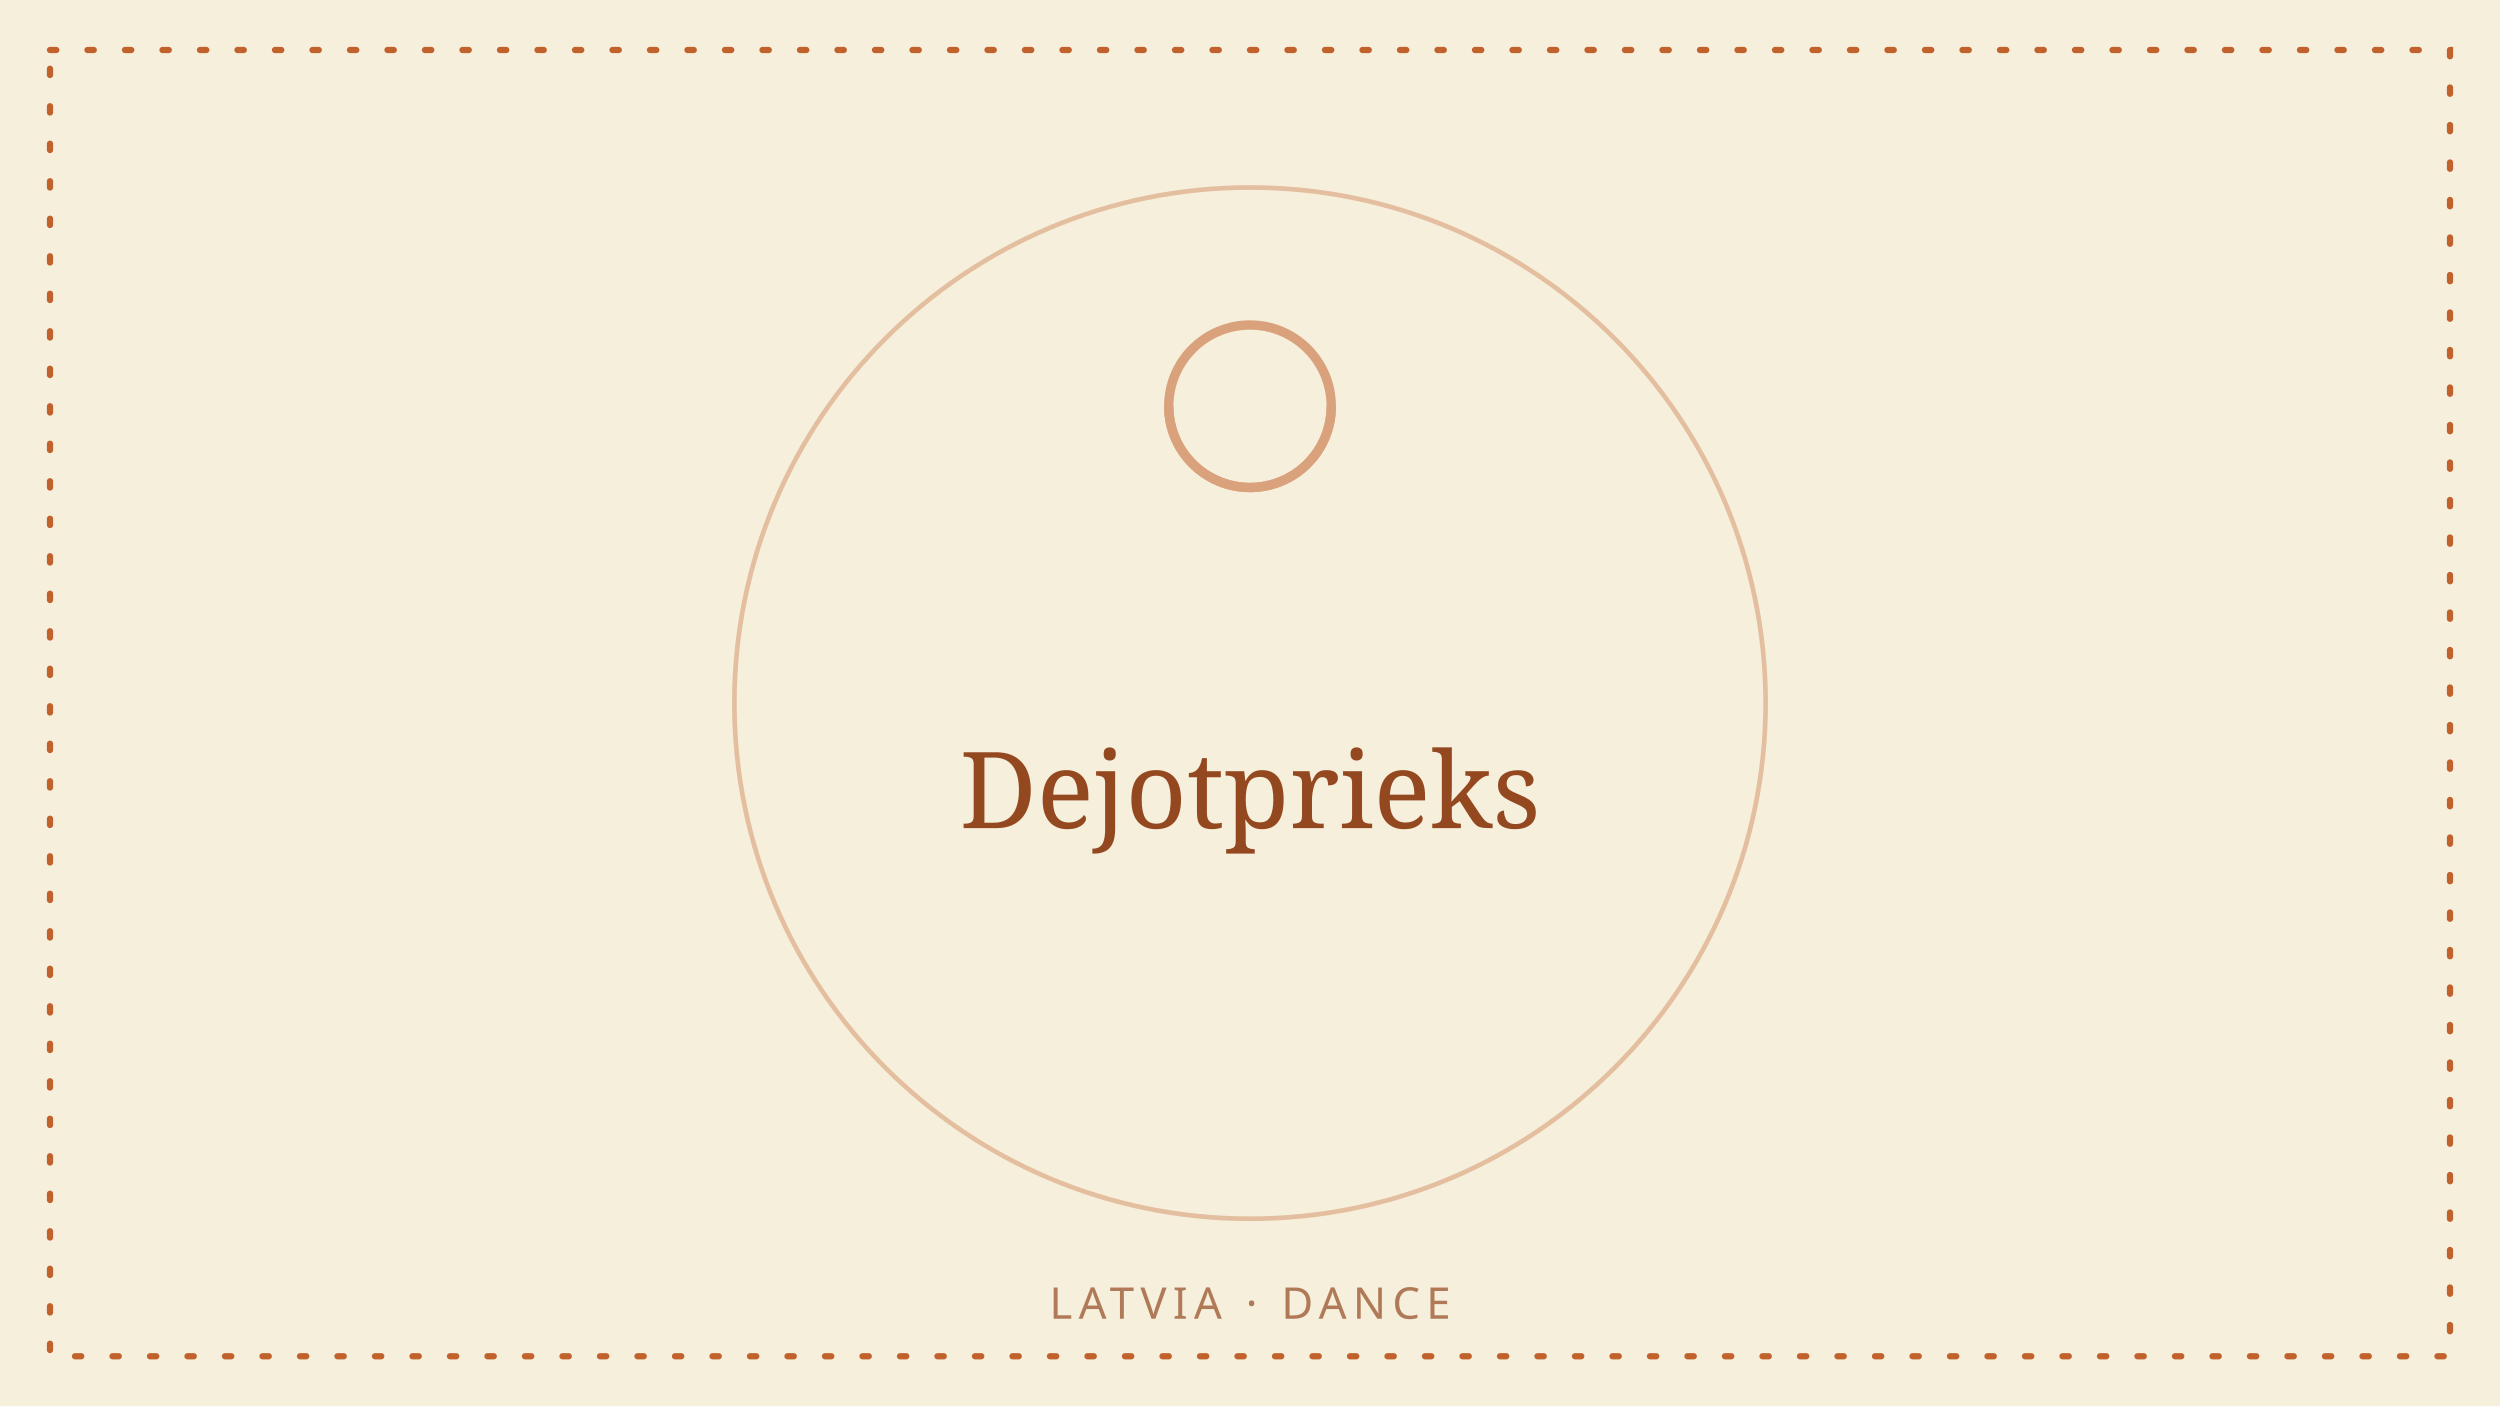
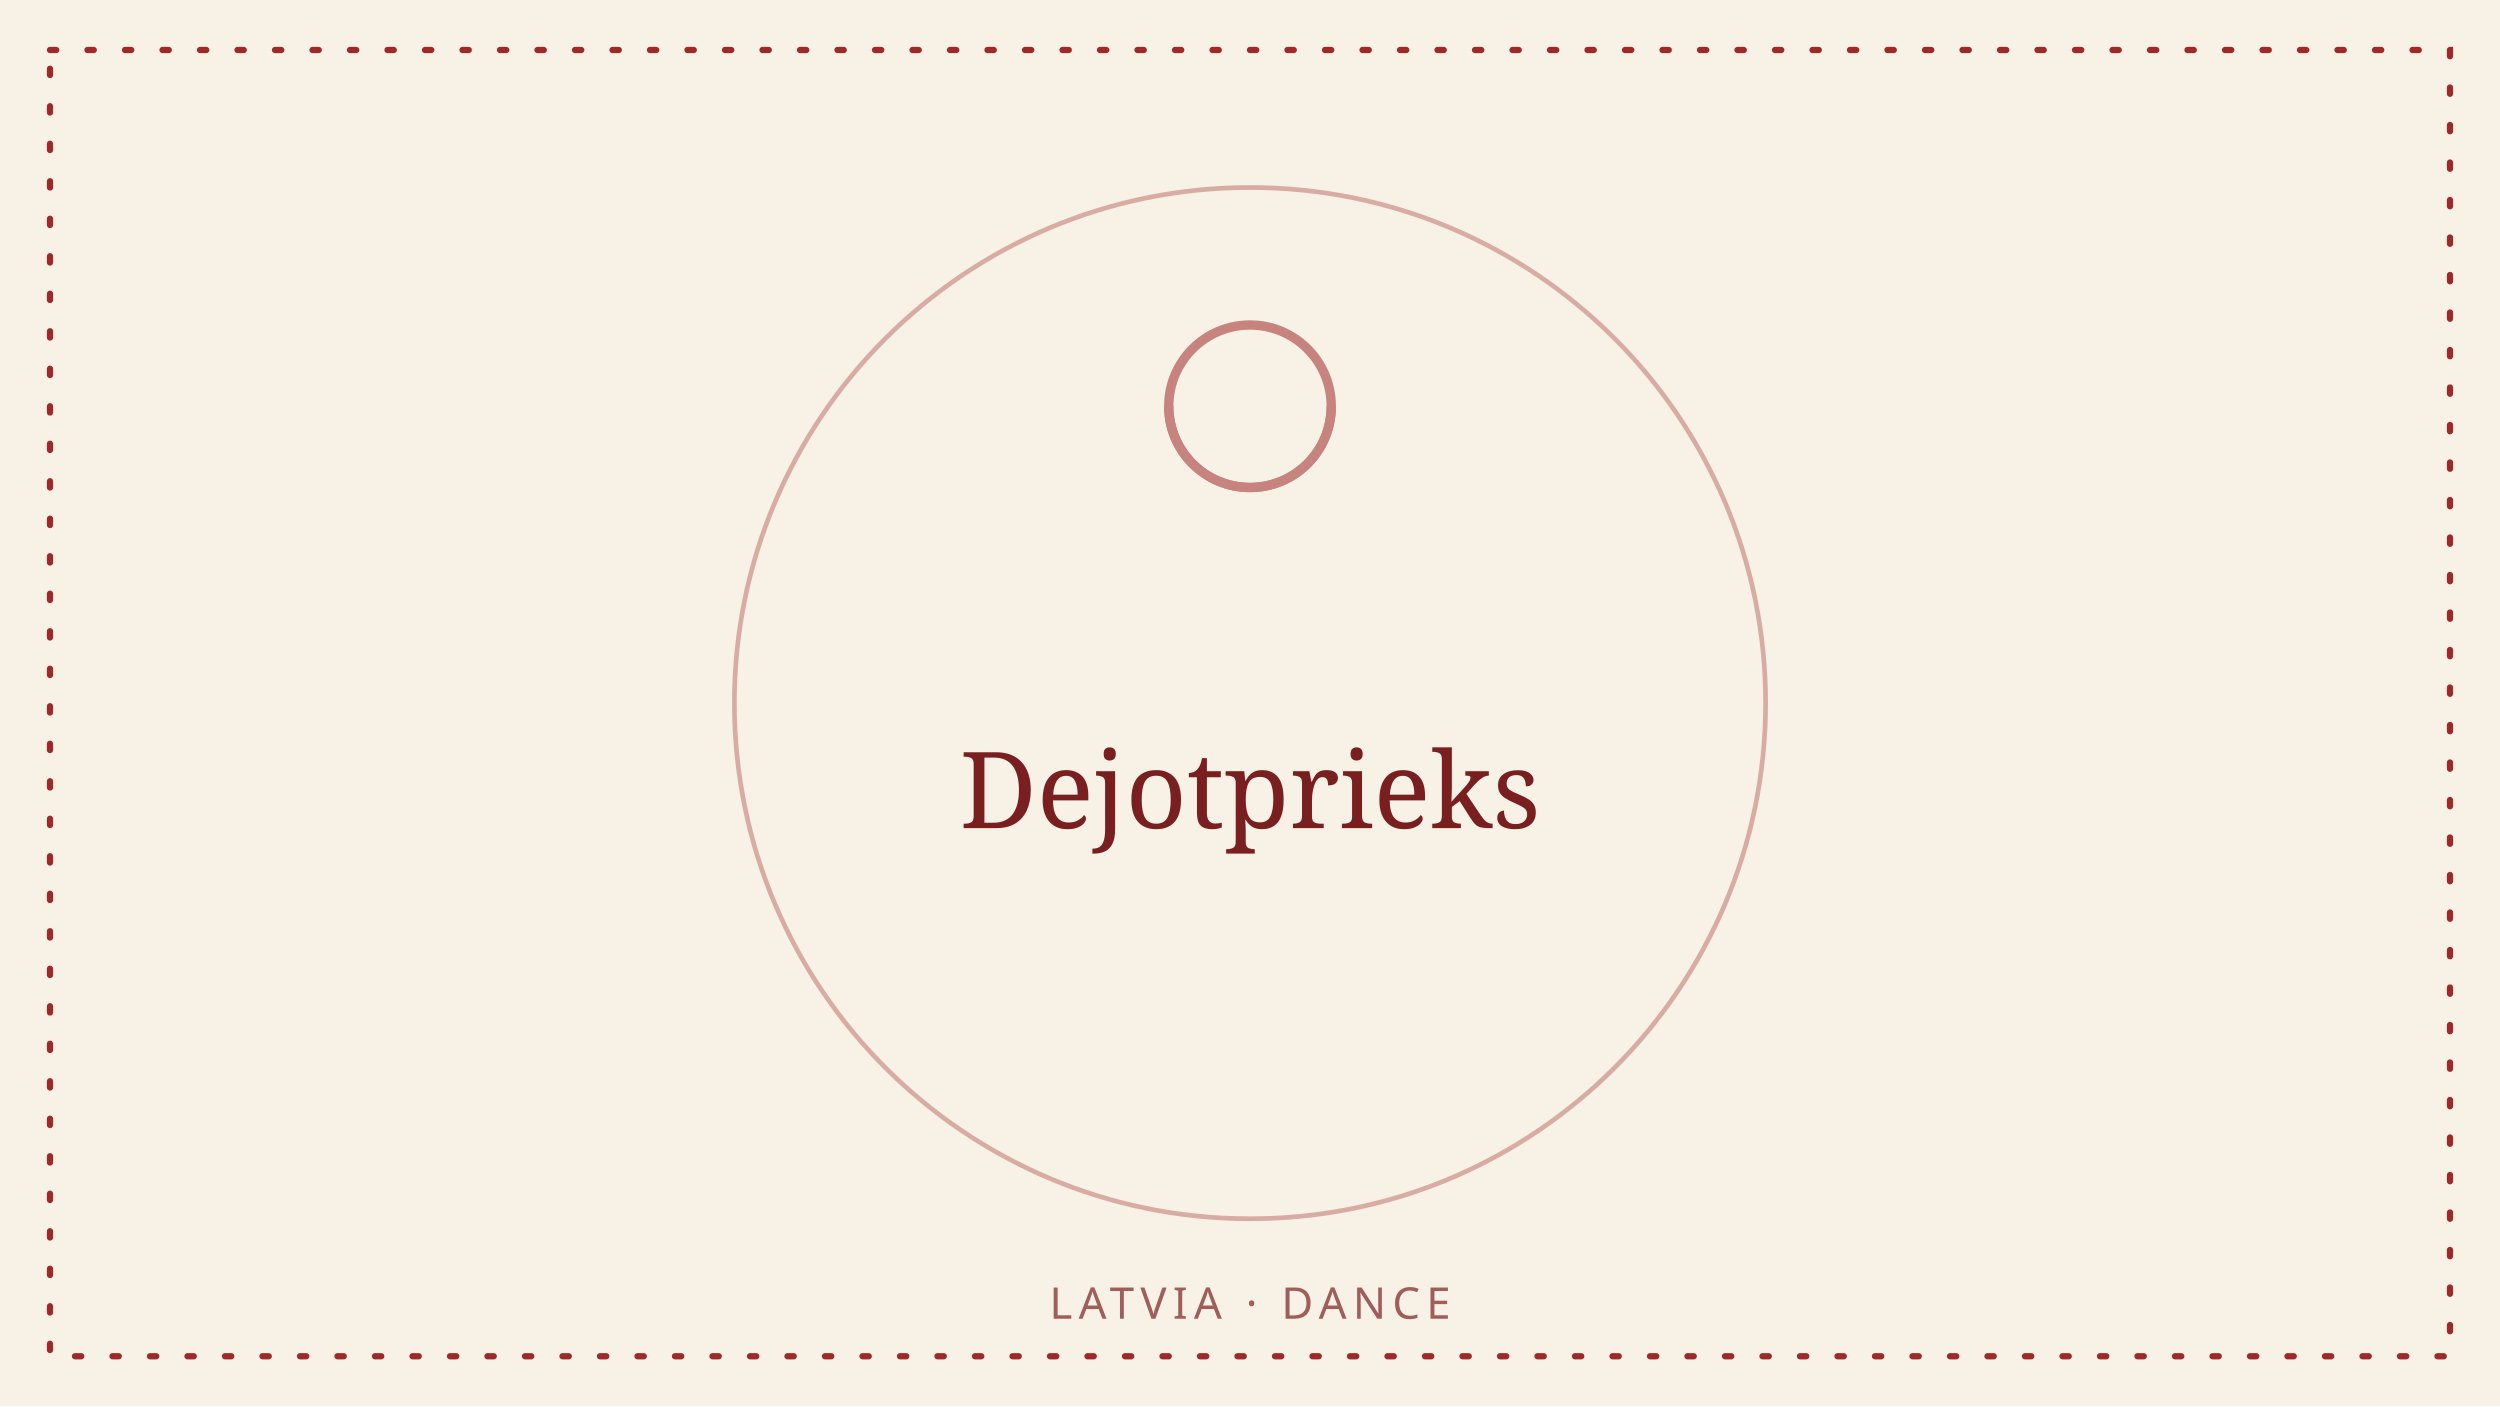
<svg xmlns="http://www.w3.org/2000/svg" viewBox="0 0 800 450" width="800" height="450" role="img">
-   <rect width="800" height="450" fill="#f6efdc" />
-   <rect x="16" y="16" width="768" height="418" fill="none" stroke="#c1622d" stroke-width="2" stroke-dasharray="2 10" stroke-linecap="round" />
-   <circle cx="400" cy="225" r="165" fill="none" stroke="#c1622d" stroke-width="1.5" opacity="0.35" />
-   <g stroke="#c1622d" stroke-width="3" fill="none" opacity="0.55">
+   <rect width="800" height="450" fill="#f8f1e5" />
+   <rect x="16" y="16" width="768" height="418" fill="none" stroke="#9e2929" stroke-width="2" stroke-dasharray="2 10" stroke-linecap="round" />
+   <circle cx="400" cy="225" r="165" fill="none" stroke="#9e2929" stroke-width="1.5" opacity="0.35" />
+   <g stroke="#9e2929" stroke-width="3" fill="none" opacity="0.55">
    <circle cx="400" cy="130" r="26" />
    <path d="M374 130 a26 26 0 0 0 52 0" />
  </g>
-   <text x="50%" y="265" text-anchor="middle" font-family="Georgia, 'Playfair Display', serif" font-size="34" fill="#93481f">Dejotprieks</text>
-   <text x="50%" y="422" text-anchor="middle" font-family="'Work Sans', sans-serif" font-size="14" letter-spacing="2" fill="#93481f" opacity="0.7">LATVIA · DANCE</text>
+   <text x="50%" y="265" text-anchor="middle" font-family="Georgia, 'Playfair Display', serif" font-size="34" fill="#7a1f1f">Dejotprieks</text>
+   <text x="50%" y="422" text-anchor="middle" font-family="'Work Sans', sans-serif" font-size="14" letter-spacing="2" fill="#7a1f1f" opacity="0.7">LATVIA · DANCE</text>
</svg>
